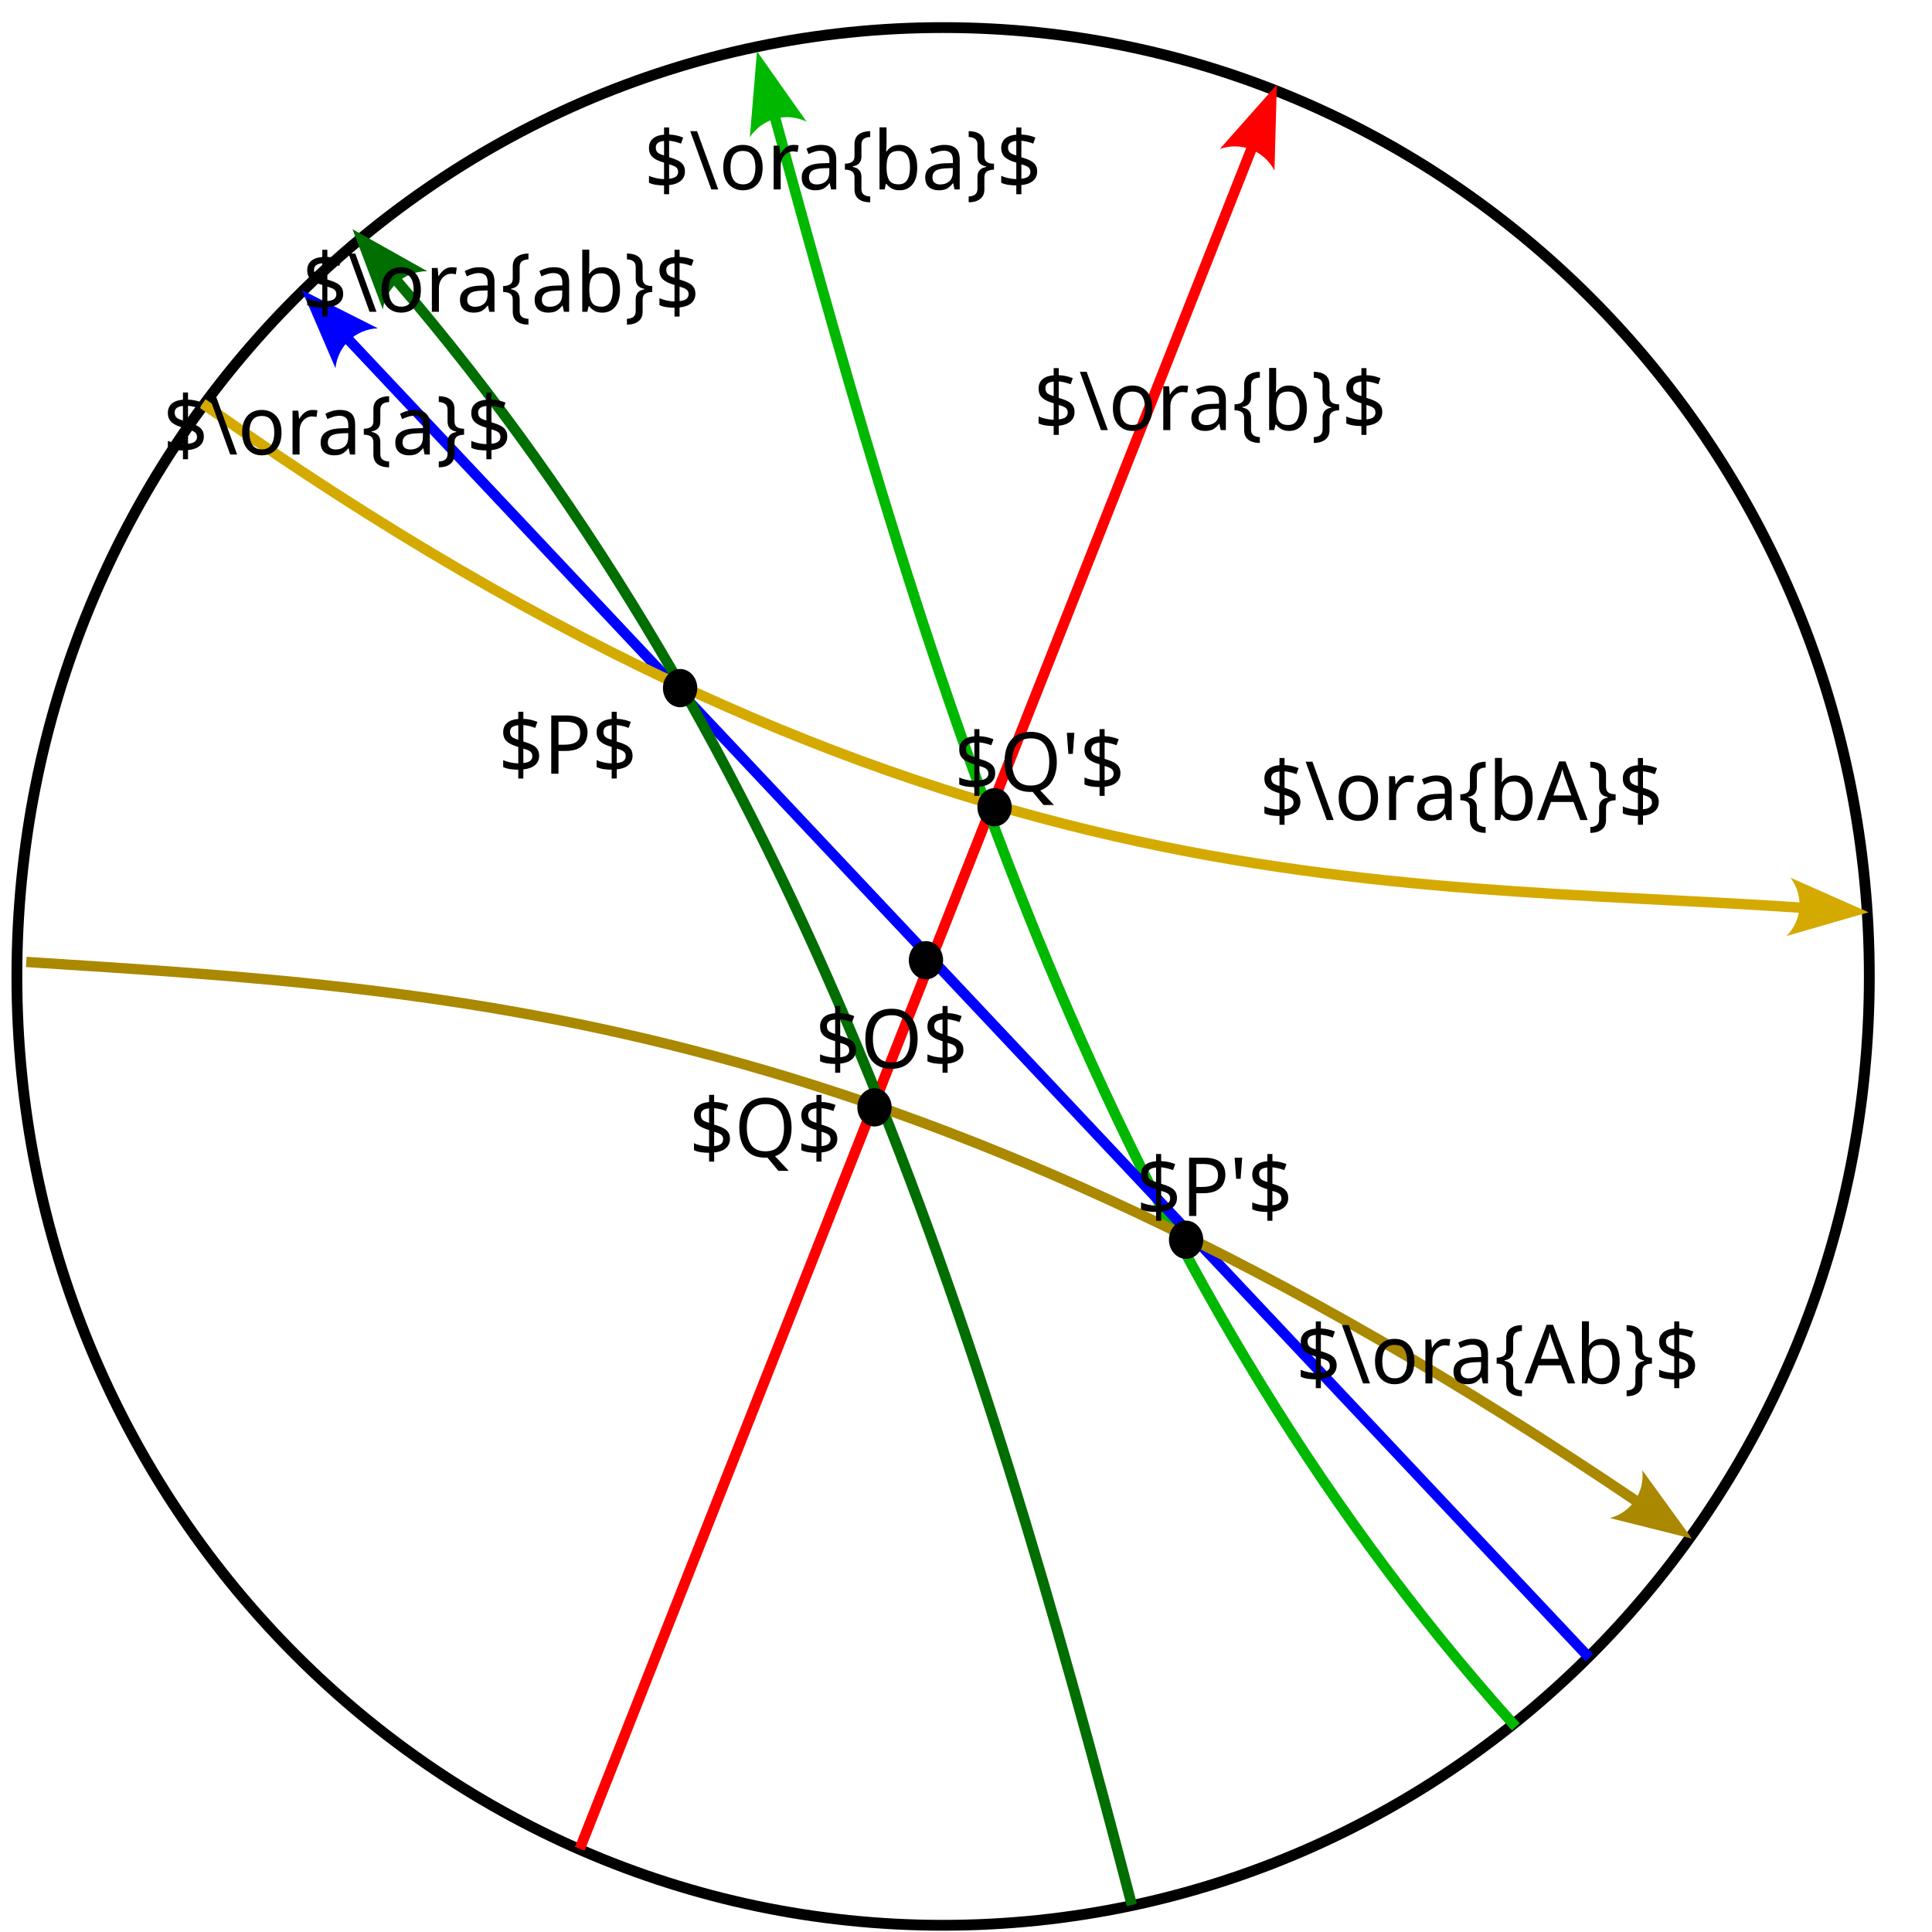
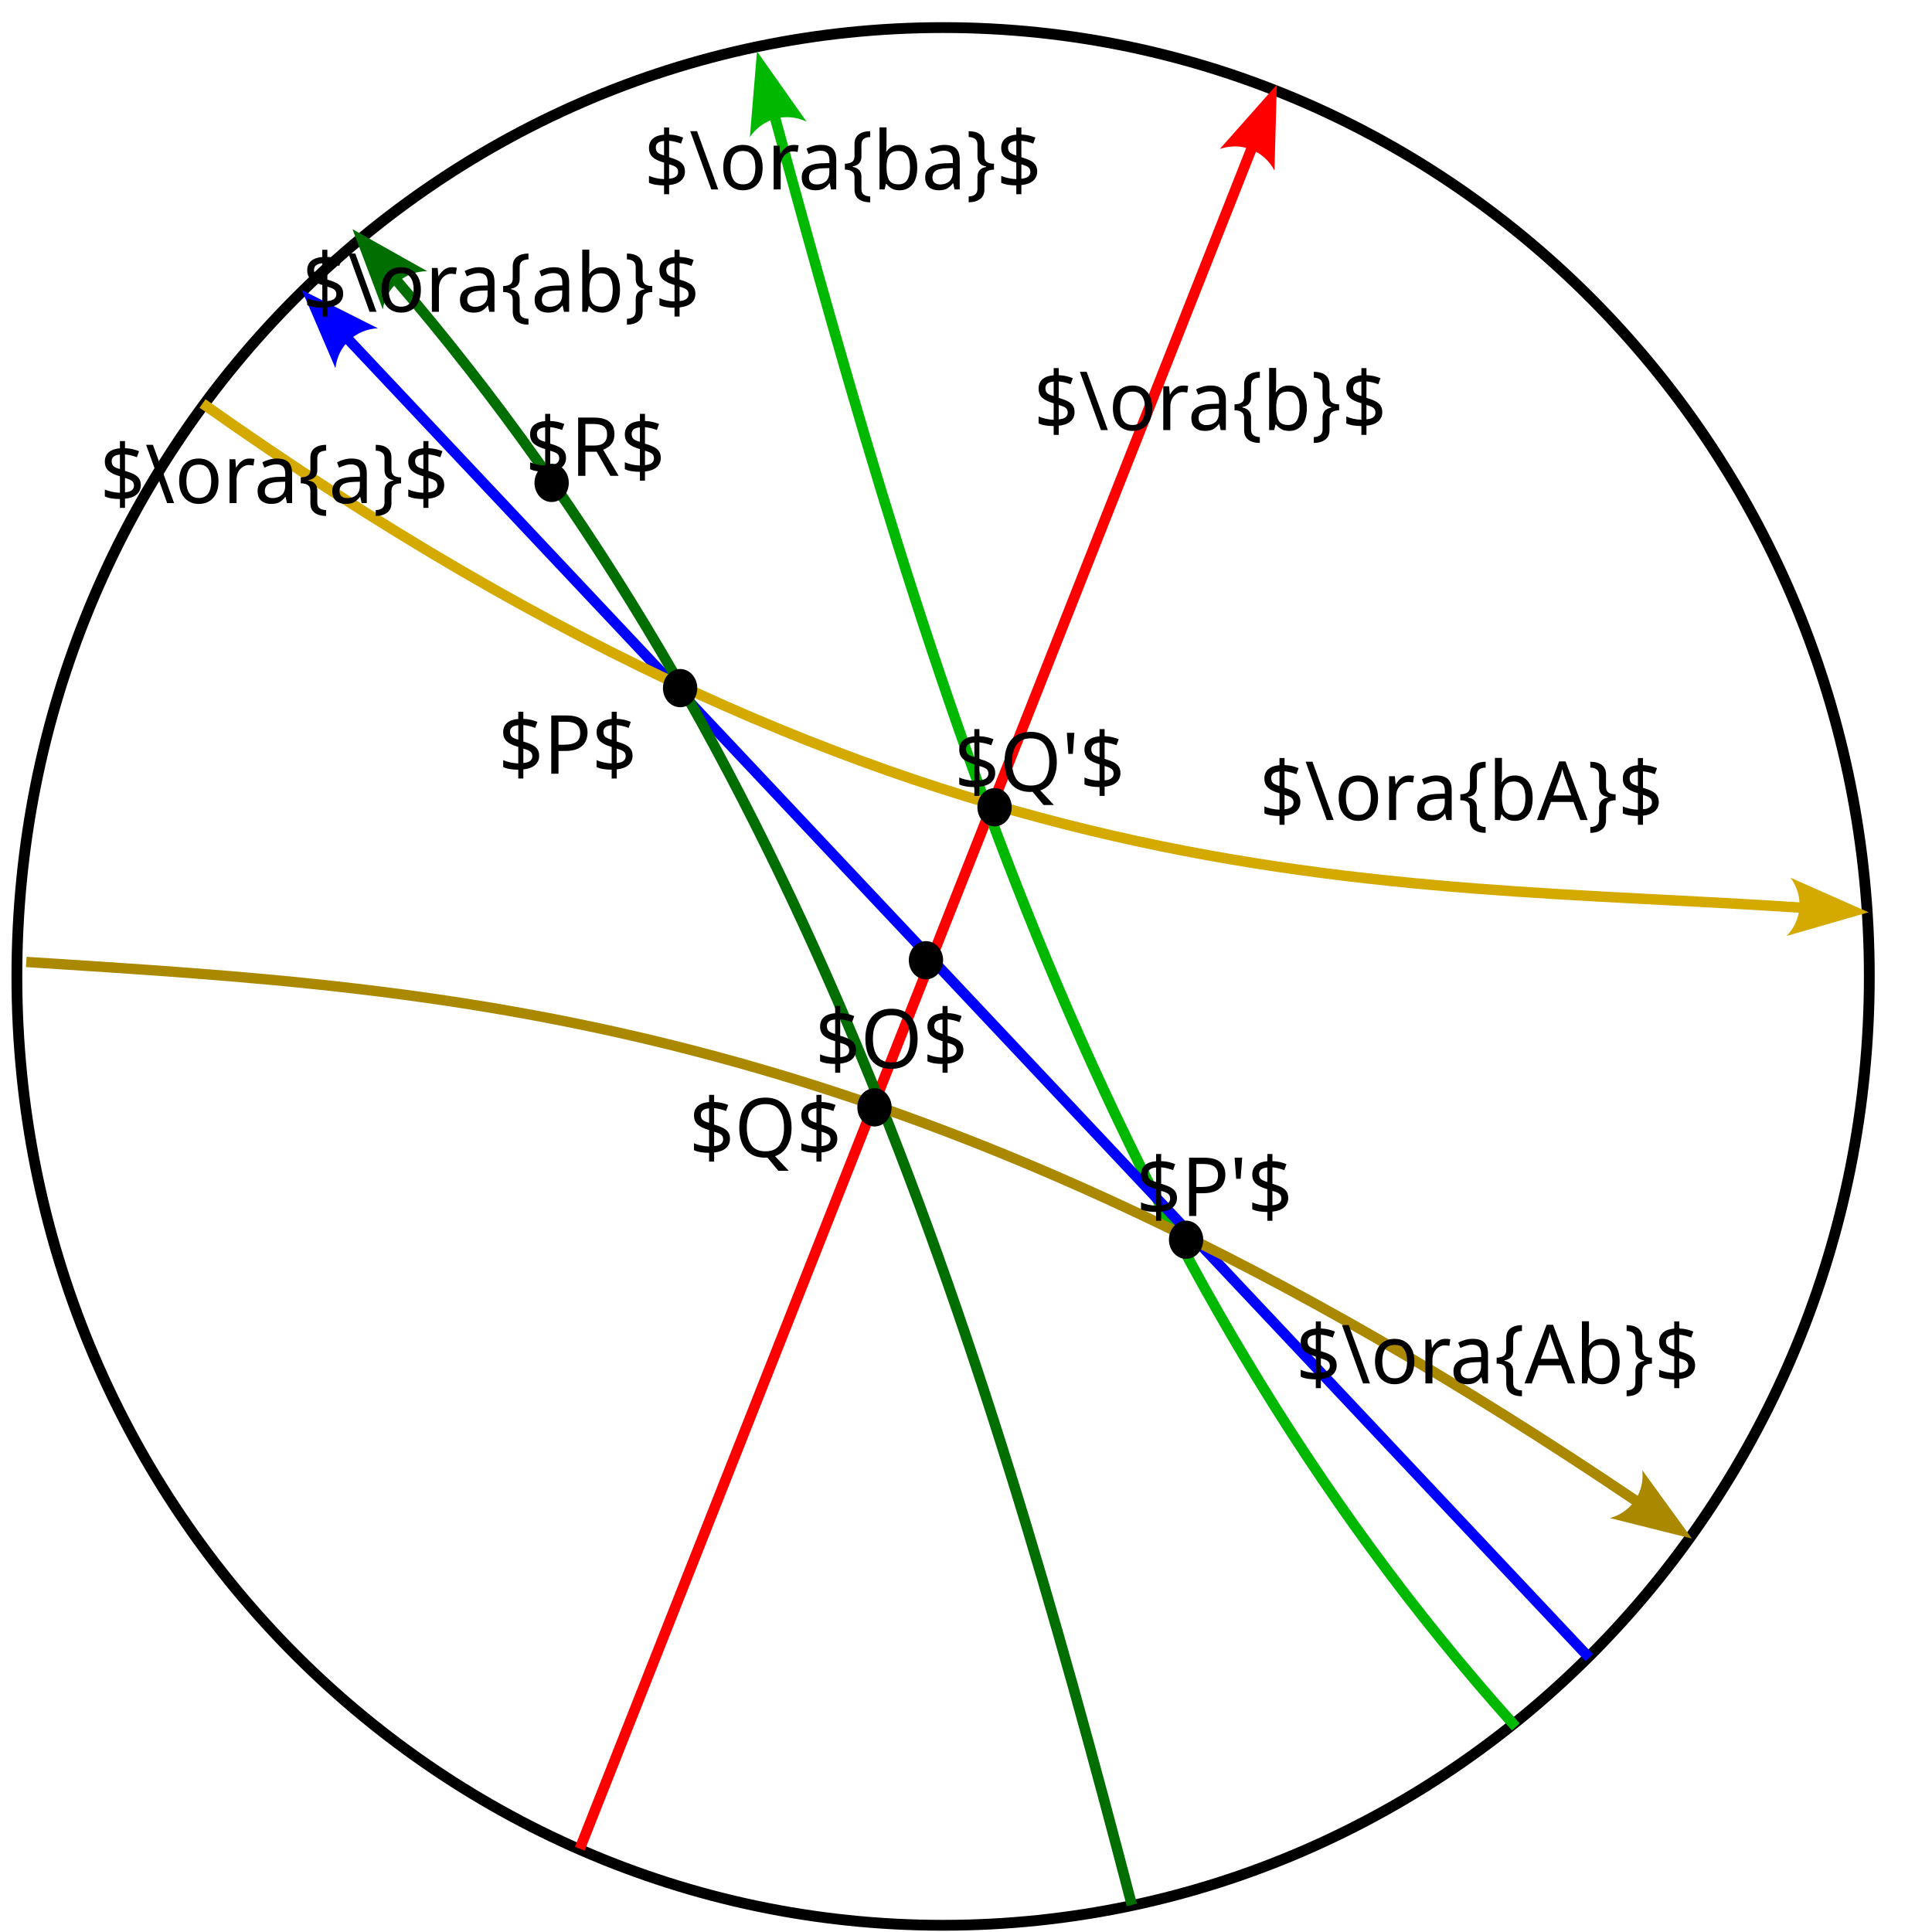
<svg xmlns="http://www.w3.org/2000/svg" version="1.1" id="svg12" width="3in" height="3in" viewBox="0 0 288 288">
  <defs id="defs16">
    <marker style="overflow:visible" id="marker8" refX="0" refY="0" orient="auto-start-reverse" markerWidth="1" markerHeight="1" viewBox="0 0 1 1" preserveAspectRatio="xMidYMid">
      <path transform="scale(0.7)" d="M -2,-4 9,0 -2,4 c 2,-2.33 2,-5.66 0,-8 z" style="fill:context-stroke;fill-rule:evenodd;stroke:none" id="path8" />
    </marker>
    <marker style="overflow:visible" id="marker6" refX="0" refY="0" orient="auto-start-reverse" markerWidth="1" markerHeight="1" viewBox="0 0 1 1" preserveAspectRatio="xMidYMid">
      <path transform="scale(0.7)" d="M -2,-4 9,0 -2,4 c 2,-2.33 2,-5.66 0,-8 z" style="fill:context-stroke;fill-rule:evenodd;stroke:none" id="path6" />
    </marker>
    <marker style="overflow:visible" id="marker5" refX="0" refY="0" orient="auto-start-reverse" markerWidth="1" markerHeight="1" viewBox="0 0 1 1" preserveAspectRatio="xMidYMid">
      <path transform="scale(0.7)" d="M -2,-4 9,0 -2,4 c 2,-2.33 2,-5.66 0,-8 z" style="fill:context-stroke;fill-rule:evenodd;stroke:none" id="path5" />
    </marker>
    <marker style="overflow:visible" id="marker4" refX="0" refY="0" orient="auto-start-reverse" markerWidth="1" markerHeight="1" viewBox="0 0 1 1" preserveAspectRatio="xMidYMid">
      <path transform="scale(0.7)" d="M -2,-4 9,0 -2,4 c 2,-2.33 2,-5.66 0,-8 z" style="fill:context-stroke;fill-rule:evenodd;stroke:none" id="path4" />
    </marker>
    <marker style="overflow:visible" id="marker1" refX="0" refY="0" orient="auto-start-reverse" markerWidth="1" markerHeight="1" viewBox="0 0 1 1" preserveAspectRatio="xMidYMid">
      <path transform="scale(0.7)" d="M -2,-4 9,0 -2,4 c 2,-2.33 2,-5.66 0,-8 z" style="fill:context-stroke;fill-rule:evenodd;stroke:none" id="path1" />
    </marker>
    <marker style="overflow:visible" id="ConcaveTriangle" refX="0" refY="0" orient="auto-start-reverse" markerWidth="1" markerHeight="1" viewBox="0 0 1 1" preserveAspectRatio="xMidYMid">
      <path transform="scale(0.7)" d="M -2,-4 9,0 -2,4 c 2,-2.33 2,-5.66 0,-8 z" style="fill:context-stroke;fill-rule:evenodd;stroke:none" id="path7" />
    </marker>
    <marker style="overflow:visible" id="Arrow1Mend" refX="0" refY="0" orient="auto">
      <path transform="matrix(-0.4,0,0,-0.4,-4,0)" style="fill:#ff0000;fill-opacity:1;fill-rule:evenodd;stroke:#ff0000;stroke-width:1pt;stroke-opacity:1" d="M 0,0 5,-5 -12.5,0 5,5 Z" id="path860" />
    </marker>
  </defs>
  <g id="g20">
    <ellipse style="fill:none;fill-rule:evenodd;stroke:#000000;stroke-width:1.611;stroke-miterlimit:4;stroke-dasharray:none;stroke-opacity:1" id="path24" cx="140.586" cy="145.555" rx="138.069" ry="141.443" />
    <path style="fill:none;stroke:#ff0000;stroke-width:1.563;stroke-linecap:butt;stroke-linejoin:miter;stroke-miterlimit:4;stroke-dasharray:none;stroke-opacity:1;marker-end:url(#marker1)" d="M 86.43,275.585 186.717,21.775" id="path849" />
    <path style="fill:none;stroke:#00b800;stroke-width:1.565;stroke-linecap:butt;stroke-linejoin:miter;stroke-miterlimit:4;stroke-dasharray:none;stroke-opacity:1;marker-start:url(#marker8)" d="m 115.433,17.169 c 23.232,85.374 48.639,171.436 110.525,240.252" id="path1159-3" />
    <path style="fill:none;stroke:#0000ff;stroke-width:1.55;stroke-linecap:butt;stroke-linejoin:miter;stroke-miterlimit:4;stroke-dasharray:none;stroke-opacity:1;marker-end:url(#ConcaveTriangle)" d="M 236.907,247.117 51.677,50.332" id="path1157" />
    <path style="fill:none;stroke:#006e00;stroke-width:1.56;stroke-linecap:butt;stroke-linejoin:miter;stroke-miterlimit:4;stroke-dasharray:none;stroke-opacity:1;marker-end:url(#marker6)" d="M 168.717,283.962 C 146.076,196.932 119.267,111.77 58.956,41.619" id="path1159" />
    <path style="fill:none;stroke:#aa8800;stroke-width:1.538;stroke-linecap:butt;stroke-linejoin:miter;stroke-miterlimit:4;stroke-dasharray:none;stroke-opacity:1;marker-end:url(#marker5)" d="m 3.917,143.394 c 64.194,4.167 131.55,7.056 240.271,80.541" id="path1159-3-5" />
    <path style="fill:none;stroke:#d4aa00;stroke-width:1.555;stroke-linecap:butt;stroke-linejoin:miter;stroke-miterlimit:4;stroke-dasharray:none;stroke-opacity:1;marker-start:url(#marker4)" d="M 268.781,135.329 C 205.365,131.022 137.597,136.106 30.195,60.147" id="path1159-3-5-2" />
    <text xml:space="preserve" style="font-style:normal;font-weight:normal;font-size:12px;line-height:1.25;font-family:sans-serif;text-align:center;text-anchor:middle;fill:#000000;fill-opacity:1;stroke:none;stroke-width:0.805" x="190.816" y="63.197" id="text1231" transform="scale(0.9857125,1.014495)">
      <tspan id="tspan1229" x="190.816" y="63.197" style="font-size:12px;text-align:center;text-anchor:middle;stroke-width:0.805">$\ora{b}$</tspan>
    </text>
    <text xml:space="preserve" style="font-style:normal;font-weight:normal;font-size:12px;line-height:1.25;font-family:sans-serif;text-align:center;text-anchor:middle;fill:#000000;fill-opacity:1;stroke:none;stroke-width:0.805" x="228.8" y="120.494" id="text1231-2" transform="scale(0.9857125,1.014495)">
      <tspan id="tspan1229-1" x="228.8" y="120.494" style="font-size:12px;text-align:center;text-anchor:middle;stroke-width:0.805">$\ora{bA}$</tspan>
    </text>
    <text xml:space="preserve" style="font-style:normal;font-weight:normal;font-size:12px;line-height:1.25;font-family:sans-serif;text-align:center;text-anchor:middle;fill:#000000;fill-opacity:1;stroke:none;stroke-width:0.805" x="234.292" y="203.275" id="text1231-2-9" transform="scale(0.9857125,1.014495)">
      <tspan id="tspan1229-1-7" x="234.292" y="203.275" style="font-size:12px;text-align:center;text-anchor:middle;stroke-width:0.805">$\ora{Ab}$</tspan>
    </text>
    <text xml:space="preserve" style="font-style:normal;font-weight:normal;font-size:12px;line-height:1.25;font-family:sans-serif;text-align:center;text-anchor:middle;fill:#000000;fill-opacity:1;stroke:none;stroke-width:0.805" x="83.579" y="45.813" id="text1231-2-5" transform="scale(0.9857125,1.014495)">
      <tspan id="tspan1229-1-6" x="83.579" y="45.813" style="font-size:12px;text-align:center;text-anchor:middle;stroke-width:0.805">$\ora{ab}$</tspan>
    </text>
    <text xml:space="preserve" style="font-style:normal;font-weight:normal;font-size:12px;line-height:1.25;font-family:sans-serif;text-align:center;text-anchor:middle;fill:#000000;fill-opacity:1;stroke:none;stroke-width:0.805" x="135.262" y="27.834" id="text1231-2-5-3" transform="scale(0.9857125,1.014495)">
      <tspan id="tspan1229-1-6-4" x="135.262" y="27.834" style="font-size:12px;text-align:center;text-anchor:middle;stroke-width:0.805">$\ora{ba}$</tspan>
    </text>
    <ellipse style="fill:#000000;fill-opacity:1;stroke:none;stroke-width:2.121;stroke-miterlimit:4;stroke-dasharray:none;stroke-opacity:1" id="path1305" cx="101.382" cy="102.574" rx="2.557" ry="2.851" />
+     <ellipse style="fill:#000000;fill-opacity:1;stroke:none;stroke-width:2.121;stroke-miterlimit:4;stroke-dasharray:none;stroke-opacity:1" id="path1305-99" cx="82.231" cy="71.984" rx="2.557" ry="2.851" />
    <ellipse style="fill:#000000;fill-opacity:1;stroke:none;stroke-width:2.121;stroke-miterlimit:4;stroke-dasharray:none;stroke-opacity:1" id="path1305-5" cx="138.03" cy="143.142" rx="2.557" ry="2.851" />
    <ellipse style="fill:#000000;fill-opacity:1;stroke:none;stroke-width:2.121;stroke-miterlimit:4;stroke-dasharray:none;stroke-opacity:1" id="path1305-1" cx="130.359" cy="165.072" rx="2.557" ry="2.851" />
    <ellipse style="fill:#000000;fill-opacity:1;stroke:none;stroke-width:2.121;stroke-miterlimit:4;stroke-dasharray:none;stroke-opacity:1" id="path1305-9" cx="148.257" cy="120.336" rx="2.557" ry="2.851" />
    <ellipse style="fill:#000000;fill-opacity:1;stroke:none;stroke-width:2.121;stroke-miterlimit:4;stroke-dasharray:none;stroke-opacity:1" id="path1305-6" cx="176.808" cy="184.808" rx="2.557" ry="2.851" />
    <text xml:space="preserve" style="font-style:normal;font-weight:normal;font-size:12px;line-height:1.25;font-family:sans-serif;text-align:center;text-anchor:middle;fill:#000000;fill-opacity:1;stroke:none;stroke-width:0.805" x="123.552" y="169.983" id="text1356" transform="scale(0.9857125,1.014495)">
      <tspan id="tspan1354" x="123.552" y="169.983" style="font-size:12px;text-align:center;text-anchor:middle;stroke-width:0.805">$Q$</tspan>
    </text>
    <text xml:space="preserve" style="font-style:normal;font-weight:normal;font-size:12px;line-height:1.25;font-family:sans-serif;text-align:center;text-anchor:middle;fill:#000000;fill-opacity:1;stroke:none;stroke-width:0.805" x="142.619" y="156.924" id="text1356-8" transform="scale(0.9857125,1.014495)">
      <tspan id="tspan1354-7" x="142.619" y="156.924" style="font-size:12px;text-align:center;text-anchor:middle;stroke-width:0.805">$O$</tspan>
    </text>
    <text xml:space="preserve" style="font-style:normal;font-weight:normal;font-size:12px;line-height:1.25;font-family:sans-serif;text-align:center;text-anchor:middle;fill:#000000;fill-opacity:1;stroke:none;stroke-width:0.805" x="165.016" y="116.241" id="text1356-8-6" transform="scale(0.9857125,1.014495)">
      <tspan id="tspan1354-7-8" x="165.016" y="116.241" style="font-size:12px;text-align:center;text-anchor:middle;stroke-width:0.805">$Q'$</tspan>
    </text>
    <text xml:space="preserve" style="font-style:normal;font-weight:normal;font-size:12px;line-height:1.25;font-family:sans-serif;text-align:center;text-anchor:middle;fill:#000000;fill-opacity:1;stroke:none;stroke-width:0.805" x="191.45" y="178.674" id="text1356-8-8" transform="scale(0.9857125,1.014495)">
      <tspan id="tspan1354-7-5" x="191.45" y="178.674" style="font-size:12px;text-align:center;text-anchor:middle;stroke-width:0.805">$P'$</tspan>
    </text>
    <text xml:space="preserve" style="font-style:normal;font-weight:normal;font-size:12px;line-height:1.25;font-family:sans-serif;text-align:center;text-anchor:middle;fill:#000000;fill-opacity:1;stroke:none;stroke-width:0.805" x="93.644" y="113.692" id="text1356-8-8-4" transform="scale(0.9857125,1.014495)">
      <tspan id="tspan1354-7-5-8" x="93.644" y="113.692" style="font-size:12px;text-align:center;text-anchor:middle;stroke-width:0.805">$P$</tspan>
    </text>
-     <text xml:space="preserve" style="font-style:normal;font-weight:normal;font-size:12px;line-height:1.25;font-family:sans-serif;text-align:center;text-anchor:middle;fill:#000000;fill-opacity:1;stroke:none;stroke-width:0.805" x="58.812" y="66.78" id="text1444" transform="scale(0.9857125,1.014495)">
-       <tspan id="tspan1442" x="58.812" y="66.78" style="font-size:12px;text-align:center;text-anchor:middle;stroke-width:0.805">$\ora{a}$</tspan>
+     <text xml:space="preserve" style="font-style:normal;font-weight:normal;font-size:12px;line-height:1.25;font-family:sans-serif;text-align:center;text-anchor:middle;fill:#000000;fill-opacity:1;stroke:none;stroke-width:0.805" x="97.81" y="69.92" id="text1356-8-8-4-8" transform="scale(0.9857125,1.014495)">
+       <tspan id="tspan1354-7-5-8-5" x="97.81" y="69.92" style="font-size:12px;text-align:center;text-anchor:middle;stroke-width:0.805">$R$</tspan>
+     </text>
+     <text xml:space="preserve" style="font-style:normal;font-weight:normal;font-size:12px;line-height:1.25;font-family:sans-serif;text-align:center;text-anchor:middle;fill:#000000;fill-opacity:1;stroke:none;stroke-width:0.805" x="49.282" y="73.923" id="text1444" transform="scale(0.9857125,1.014495)">
+       <tspan id="tspan1442" x="49.282" y="73.923" style="font-size:12px;text-align:center;text-anchor:middle;stroke-width:0.805">$\ora{a}$</tspan>
    </text>
  </g>
</svg>
